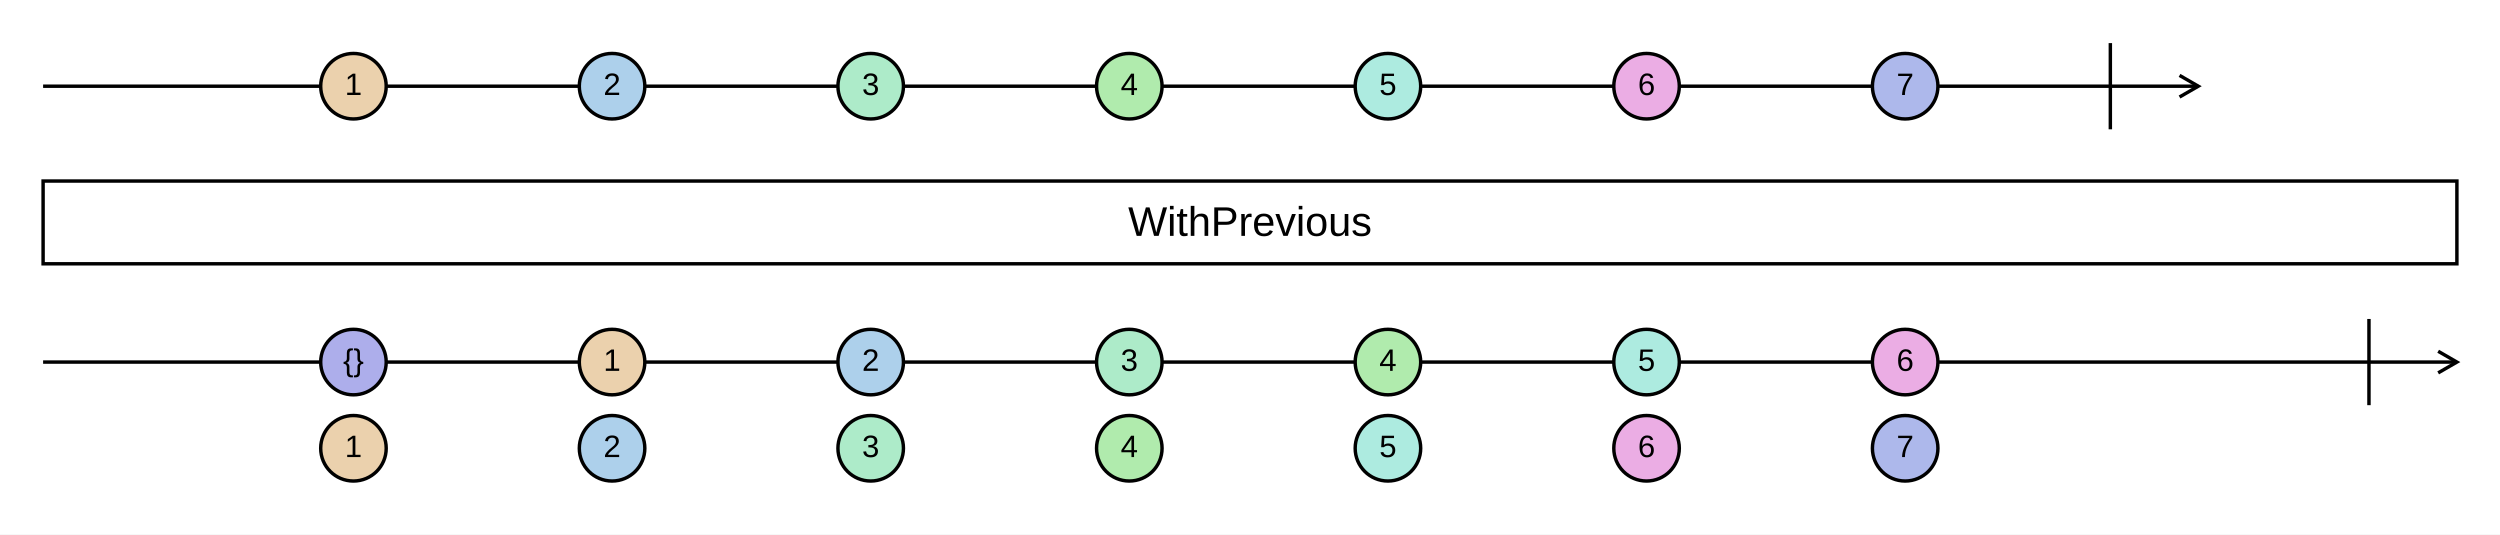
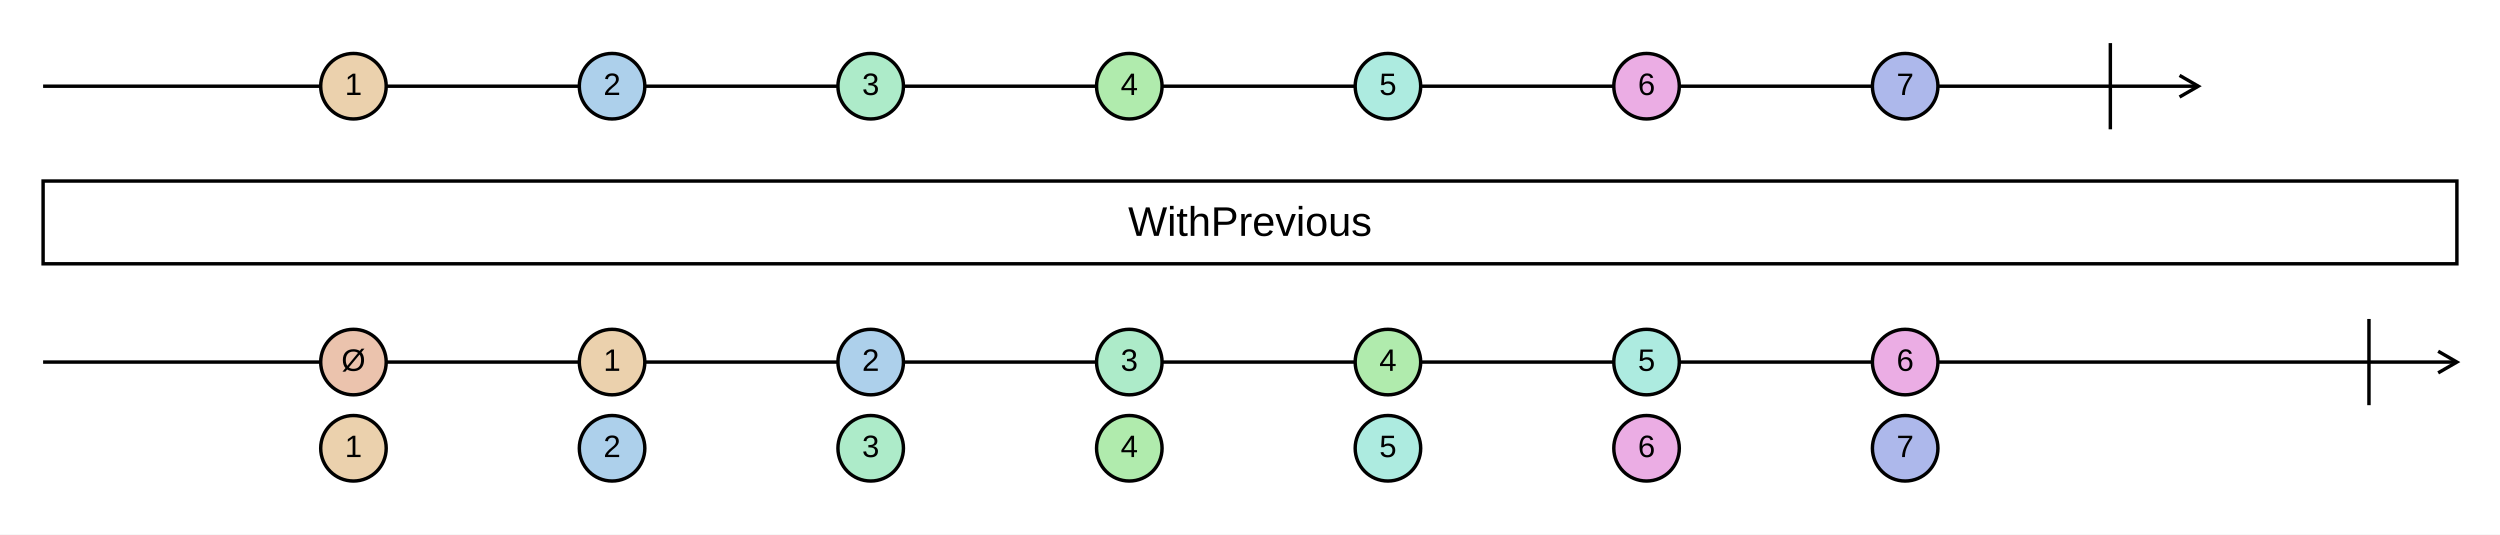
<svg xmlns="http://www.w3.org/2000/svg" viewBox="0 0 1450 310" width="1450" height="310">
  <rect x="0" y="0" width="1450" height="310" fill="white" />
  <g transform="translate(25 25)">
    <g>
      <g>
        <line x1="0" y1="25" x2="1250" y2="25" stroke="black" stroke-width="2" />
        <polyline points="1240,19.226 1250,25 1240,30.774" fill="none" stroke="black" stroke-width="2" stroke-linecap="square" />
      </g>
      <g transform="translate(1199 0)">
        <line x1="0" y1="0" x2="0" y2="50" stroke="black" stroke-width="2" />
      </g>
      <g transform="translate(1060 0)">
        <ellipse cx="20" cy="25" rx="19" ry="19" fill="hsl(230, 60%, 80%)" stroke="black" stroke-width="2" />
        <text x="0" y="0" fill="black" font-family="Arial, Helvetica, sans-serif" font-size="18px" font-weight="normal" font-style="normal" dominant-baseline="middle" text-anchor="middle" transform="translate(20 25)">7</text>
      </g>
      <g transform="translate(910 0)">
        <ellipse cx="20" cy="25" rx="19" ry="19" fill="hsl(306, 60%, 80%)" stroke="black" stroke-width="2" />
        <text x="0" y="0" fill="black" font-family="Arial, Helvetica, sans-serif" font-size="18px" font-weight="normal" font-style="normal" dominant-baseline="middle" text-anchor="middle" transform="translate(20 25)">6</text>
      </g>
      <g transform="translate(760 0)">
        <ellipse cx="20" cy="25" rx="19" ry="19" fill="hsl(170, 60%, 80%)" stroke="black" stroke-width="2" />
        <text x="0" y="0" fill="black" font-family="Arial, Helvetica, sans-serif" font-size="18px" font-weight="normal" font-style="normal" dominant-baseline="middle" text-anchor="middle" transform="translate(20 25)">5</text>
      </g>
      <g transform="translate(610 0)">
        <ellipse cx="20" cy="25" rx="19" ry="19" fill="hsl(117, 60%, 80%)" stroke="black" stroke-width="2" />
        <text x="0" y="0" fill="black" font-family="Arial, Helvetica, sans-serif" font-size="18px" font-weight="normal" font-style="normal" dominant-baseline="middle" text-anchor="middle" transform="translate(20 25)">4</text>
      </g>
      <g transform="translate(460 0)">
        <ellipse cx="20" cy="25" rx="19" ry="19" fill="hsl(147, 60%, 80%)" stroke="black" stroke-width="2" />
        <text x="0" y="0" fill="black" font-family="Arial, Helvetica, sans-serif" font-size="18px" font-weight="normal" font-style="normal" dominant-baseline="middle" text-anchor="middle" transform="translate(20 25)">3</text>
      </g>
      <g transform="translate(310 0)">
        <ellipse cx="20" cy="25" rx="19" ry="19" fill="hsl(206, 60%, 80%)" stroke="black" stroke-width="2" />
        <text x="0" y="0" fill="black" font-family="Arial, Helvetica, sans-serif" font-size="18px" font-weight="normal" font-style="normal" dominant-baseline="middle" text-anchor="middle" transform="translate(20 25)">2</text>
      </g>
      <g transform="translate(160 0)">
        <ellipse cx="20" cy="25" rx="19" ry="19" fill="hsl(35, 60%, 80%)" stroke="black" stroke-width="2" />
        <text x="0" y="0" fill="black" font-family="Arial, Helvetica, sans-serif" font-size="18px" font-weight="normal" font-style="normal" dominant-baseline="middle" text-anchor="middle" transform="translate(20 25)">1</text>
      </g>
    </g>
    <g transform="translate(0 70)">
      <rect x="0" y="10" width="1400" height="48" fill="white" stroke="black" stroke-width="2" rx="0" />
      <text x="700" y="35" fill="black" font-family="Arial, Helvetica, sans-serif" font-size="24px" font-weight="normal" font-style="normal" dominant-baseline="middle" text-anchor="middle" width="1400">WithPrevious</text>
    </g>
    <g transform="translate(0 160)">
      <g>
        <line x1="0" y1="25" x2="1400" y2="25" stroke="black" stroke-width="2" />
        <polyline points="1390,19.226 1400,25 1390,30.774" fill="none" stroke="black" stroke-width="2" stroke-linecap="square" />
      </g>
      <g transform="translate(1349 0)">
        <line x1="0" y1="0" x2="0" y2="50" stroke="black" stroke-width="2" />
      </g>
      <g transform="translate(1060 0) translate(0 50)">
        <ellipse cx="20" cy="25" rx="19" ry="19" fill="hsl(230, 60%, 80%)" stroke="black" stroke-width="2" />
        <text x="0" y="0" fill="black" font-family="Arial, Helvetica, sans-serif" font-size="18px" font-weight="normal" font-style="normal" dominant-baseline="middle" text-anchor="middle" transform="translate(20 25)">7</text>
      </g>
      <g transform="translate(1060 0)">
        <ellipse cx="20" cy="25" rx="19" ry="19" fill="hsl(306, 60%, 80%)" stroke="black" stroke-width="2" />
        <text x="0" y="0" fill="black" font-family="Arial, Helvetica, sans-serif" font-size="18px" font-weight="normal" font-style="normal" dominant-baseline="middle" text-anchor="middle" transform="translate(20 25)">6</text>
      </g>
      <g transform="translate(910 0) translate(0 50)">
        <ellipse cx="20" cy="25" rx="19" ry="19" fill="hsl(306, 60%, 80%)" stroke="black" stroke-width="2" />
        <text x="0" y="0" fill="black" font-family="Arial, Helvetica, sans-serif" font-size="18px" font-weight="normal" font-style="normal" dominant-baseline="middle" text-anchor="middle" transform="translate(20 25)">6</text>
      </g>
      <g transform="translate(910 0)">
        <ellipse cx="20" cy="25" rx="19" ry="19" fill="hsl(170, 60%, 80%)" stroke="black" stroke-width="2" />
        <text x="0" y="0" fill="black" font-family="Arial, Helvetica, sans-serif" font-size="18px" font-weight="normal" font-style="normal" dominant-baseline="middle" text-anchor="middle" transform="translate(20 25)">5</text>
      </g>
      <g transform="translate(760 0) translate(0 50)">
        <ellipse cx="20" cy="25" rx="19" ry="19" fill="hsl(170, 60%, 80%)" stroke="black" stroke-width="2" />
        <text x="0" y="0" fill="black" font-family="Arial, Helvetica, sans-serif" font-size="18px" font-weight="normal" font-style="normal" dominant-baseline="middle" text-anchor="middle" transform="translate(20 25)">5</text>
      </g>
      <g transform="translate(760 0)">
        <ellipse cx="20" cy="25" rx="19" ry="19" fill="hsl(117, 60%, 80%)" stroke="black" stroke-width="2" />
        <text x="0" y="0" fill="black" font-family="Arial, Helvetica, sans-serif" font-size="18px" font-weight="normal" font-style="normal" dominant-baseline="middle" text-anchor="middle" transform="translate(20 25)">4</text>
      </g>
      <g transform="translate(610 0) translate(0 50)">
        <ellipse cx="20" cy="25" rx="19" ry="19" fill="hsl(117, 60%, 80%)" stroke="black" stroke-width="2" />
        <text x="0" y="0" fill="black" font-family="Arial, Helvetica, sans-serif" font-size="18px" font-weight="normal" font-style="normal" dominant-baseline="middle" text-anchor="middle" transform="translate(20 25)">4</text>
      </g>
      <g transform="translate(610 0)">
        <ellipse cx="20" cy="25" rx="19" ry="19" fill="hsl(147, 60%, 80%)" stroke="black" stroke-width="2" />
        <text x="0" y="0" fill="black" font-family="Arial, Helvetica, sans-serif" font-size="18px" font-weight="normal" font-style="normal" dominant-baseline="middle" text-anchor="middle" transform="translate(20 25)">3</text>
      </g>
      <g transform="translate(460 0) translate(0 50)">
        <ellipse cx="20" cy="25" rx="19" ry="19" fill="hsl(147, 60%, 80%)" stroke="black" stroke-width="2" />
        <text x="0" y="0" fill="black" font-family="Arial, Helvetica, sans-serif" font-size="18px" font-weight="normal" font-style="normal" dominant-baseline="middle" text-anchor="middle" transform="translate(20 25)">3</text>
      </g>
      <g transform="translate(460 0)">
        <ellipse cx="20" cy="25" rx="19" ry="19" fill="hsl(206, 60%, 80%)" stroke="black" stroke-width="2" />
        <text x="0" y="0" fill="black" font-family="Arial, Helvetica, sans-serif" font-size="18px" font-weight="normal" font-style="normal" dominant-baseline="middle" text-anchor="middle" transform="translate(20 25)">2</text>
      </g>
      <g transform="translate(310 0) translate(0 50)">
        <ellipse cx="20" cy="25" rx="19" ry="19" fill="hsl(206, 60%, 80%)" stroke="black" stroke-width="2" />
        <text x="0" y="0" fill="black" font-family="Arial, Helvetica, sans-serif" font-size="18px" font-weight="normal" font-style="normal" dominant-baseline="middle" text-anchor="middle" transform="translate(20 25)">2</text>
      </g>
      <g transform="translate(310 0)">
        <ellipse cx="20" cy="25" rx="19" ry="19" fill="hsl(35, 60%, 80%)" stroke="black" stroke-width="2" />
        <text x="0" y="0" fill="black" font-family="Arial, Helvetica, sans-serif" font-size="18px" font-weight="normal" font-style="normal" dominant-baseline="middle" text-anchor="middle" transform="translate(20 25)">1</text>
      </g>
      <g transform="translate(160 0) translate(0 50)">
        <ellipse cx="20" cy="25" rx="19" ry="19" fill="hsl(35, 60%, 80%)" stroke="black" stroke-width="2" />
        <text x="0" y="0" fill="black" font-family="Arial, Helvetica, sans-serif" font-size="18px" font-weight="normal" font-style="normal" dominant-baseline="middle" text-anchor="middle" transform="translate(20 25)">1</text>
      </g>
      <g transform="translate(160 0)">
-         <ellipse cx="20" cy="25" rx="19" ry="19" fill="hsl(239, 60%, 80%)" stroke="black" stroke-width="2" />
-         <text x="0" y="0" fill="black" font-family="Arial, Helvetica, sans-serif" font-size="18px" font-weight="normal" font-style="normal" dominant-baseline="middle" text-anchor="middle" transform="translate(20 25)">{}</text>
+         <ellipse cx="20" cy="25" rx="19" ry="19" fill="hsl(21, 60%, 80%)" stroke="black" stroke-width="2" />
+         <text x="0" y="0" fill="black" font-family="Arial, Helvetica, sans-serif" font-size="18px" font-weight="normal" font-style="normal" dominant-baseline="middle" text-anchor="middle" transform="translate(20 25)">Ø</text>
      </g>
    </g>
  </g>
</svg>
